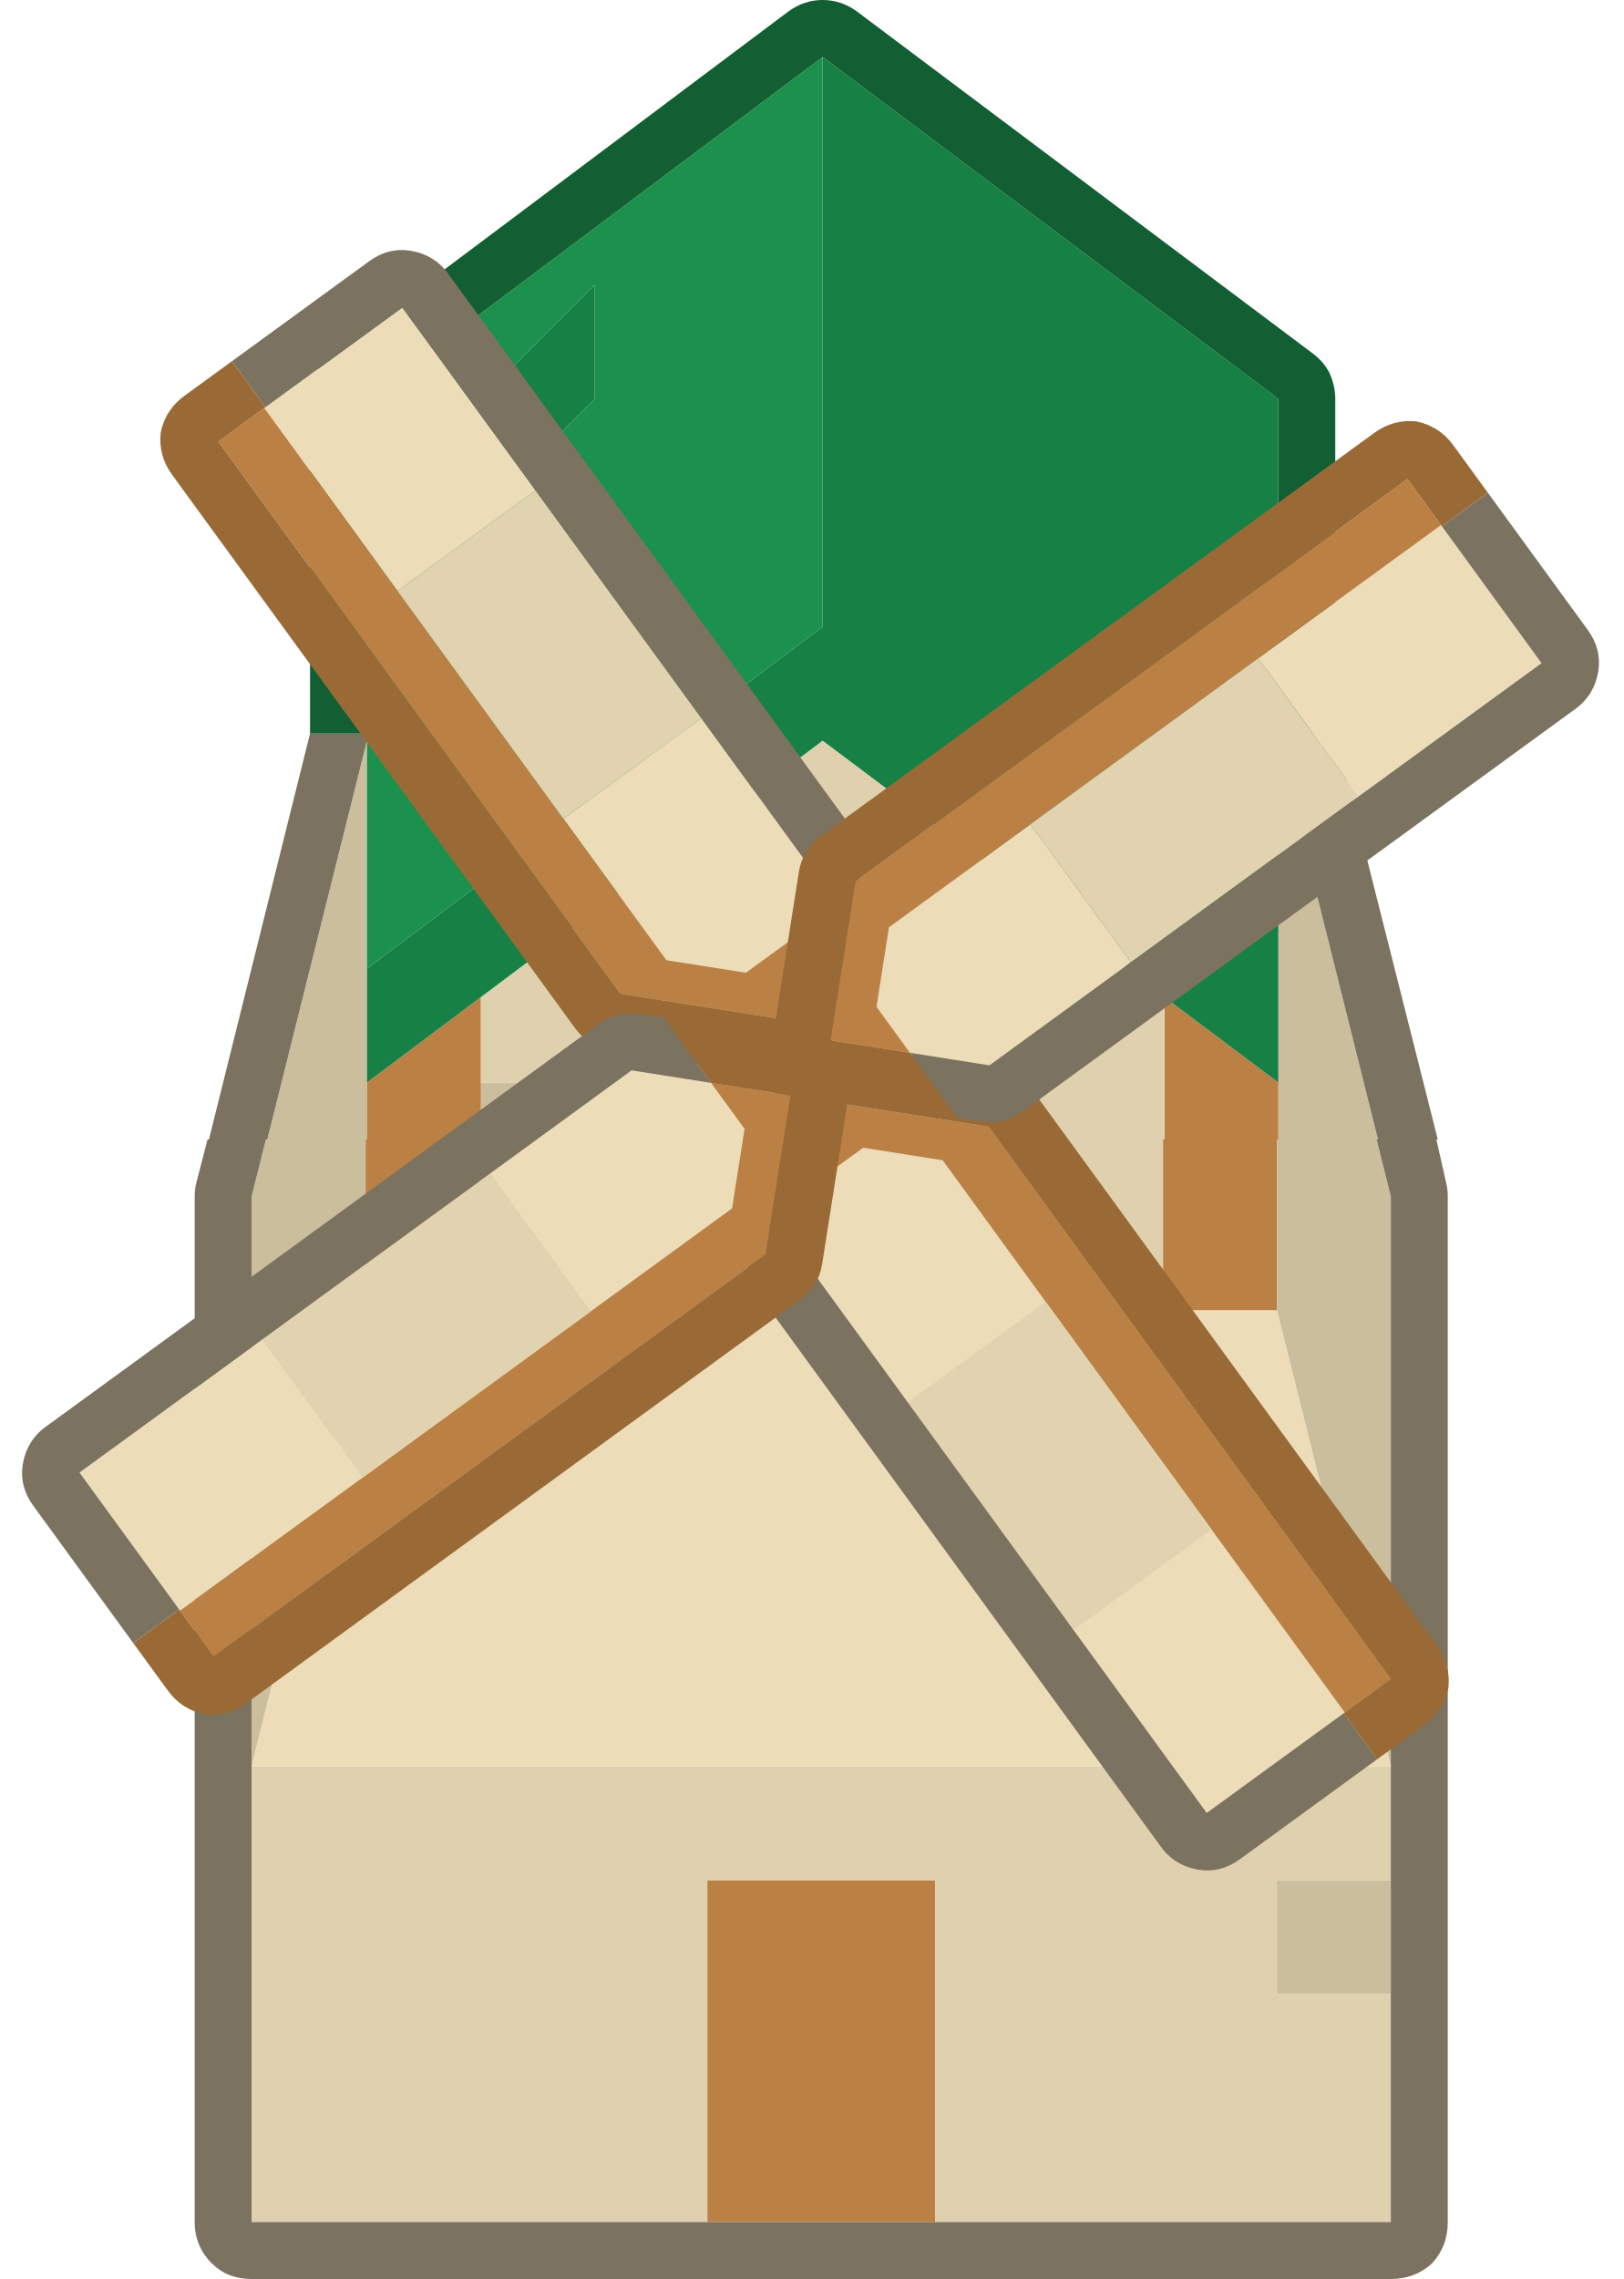
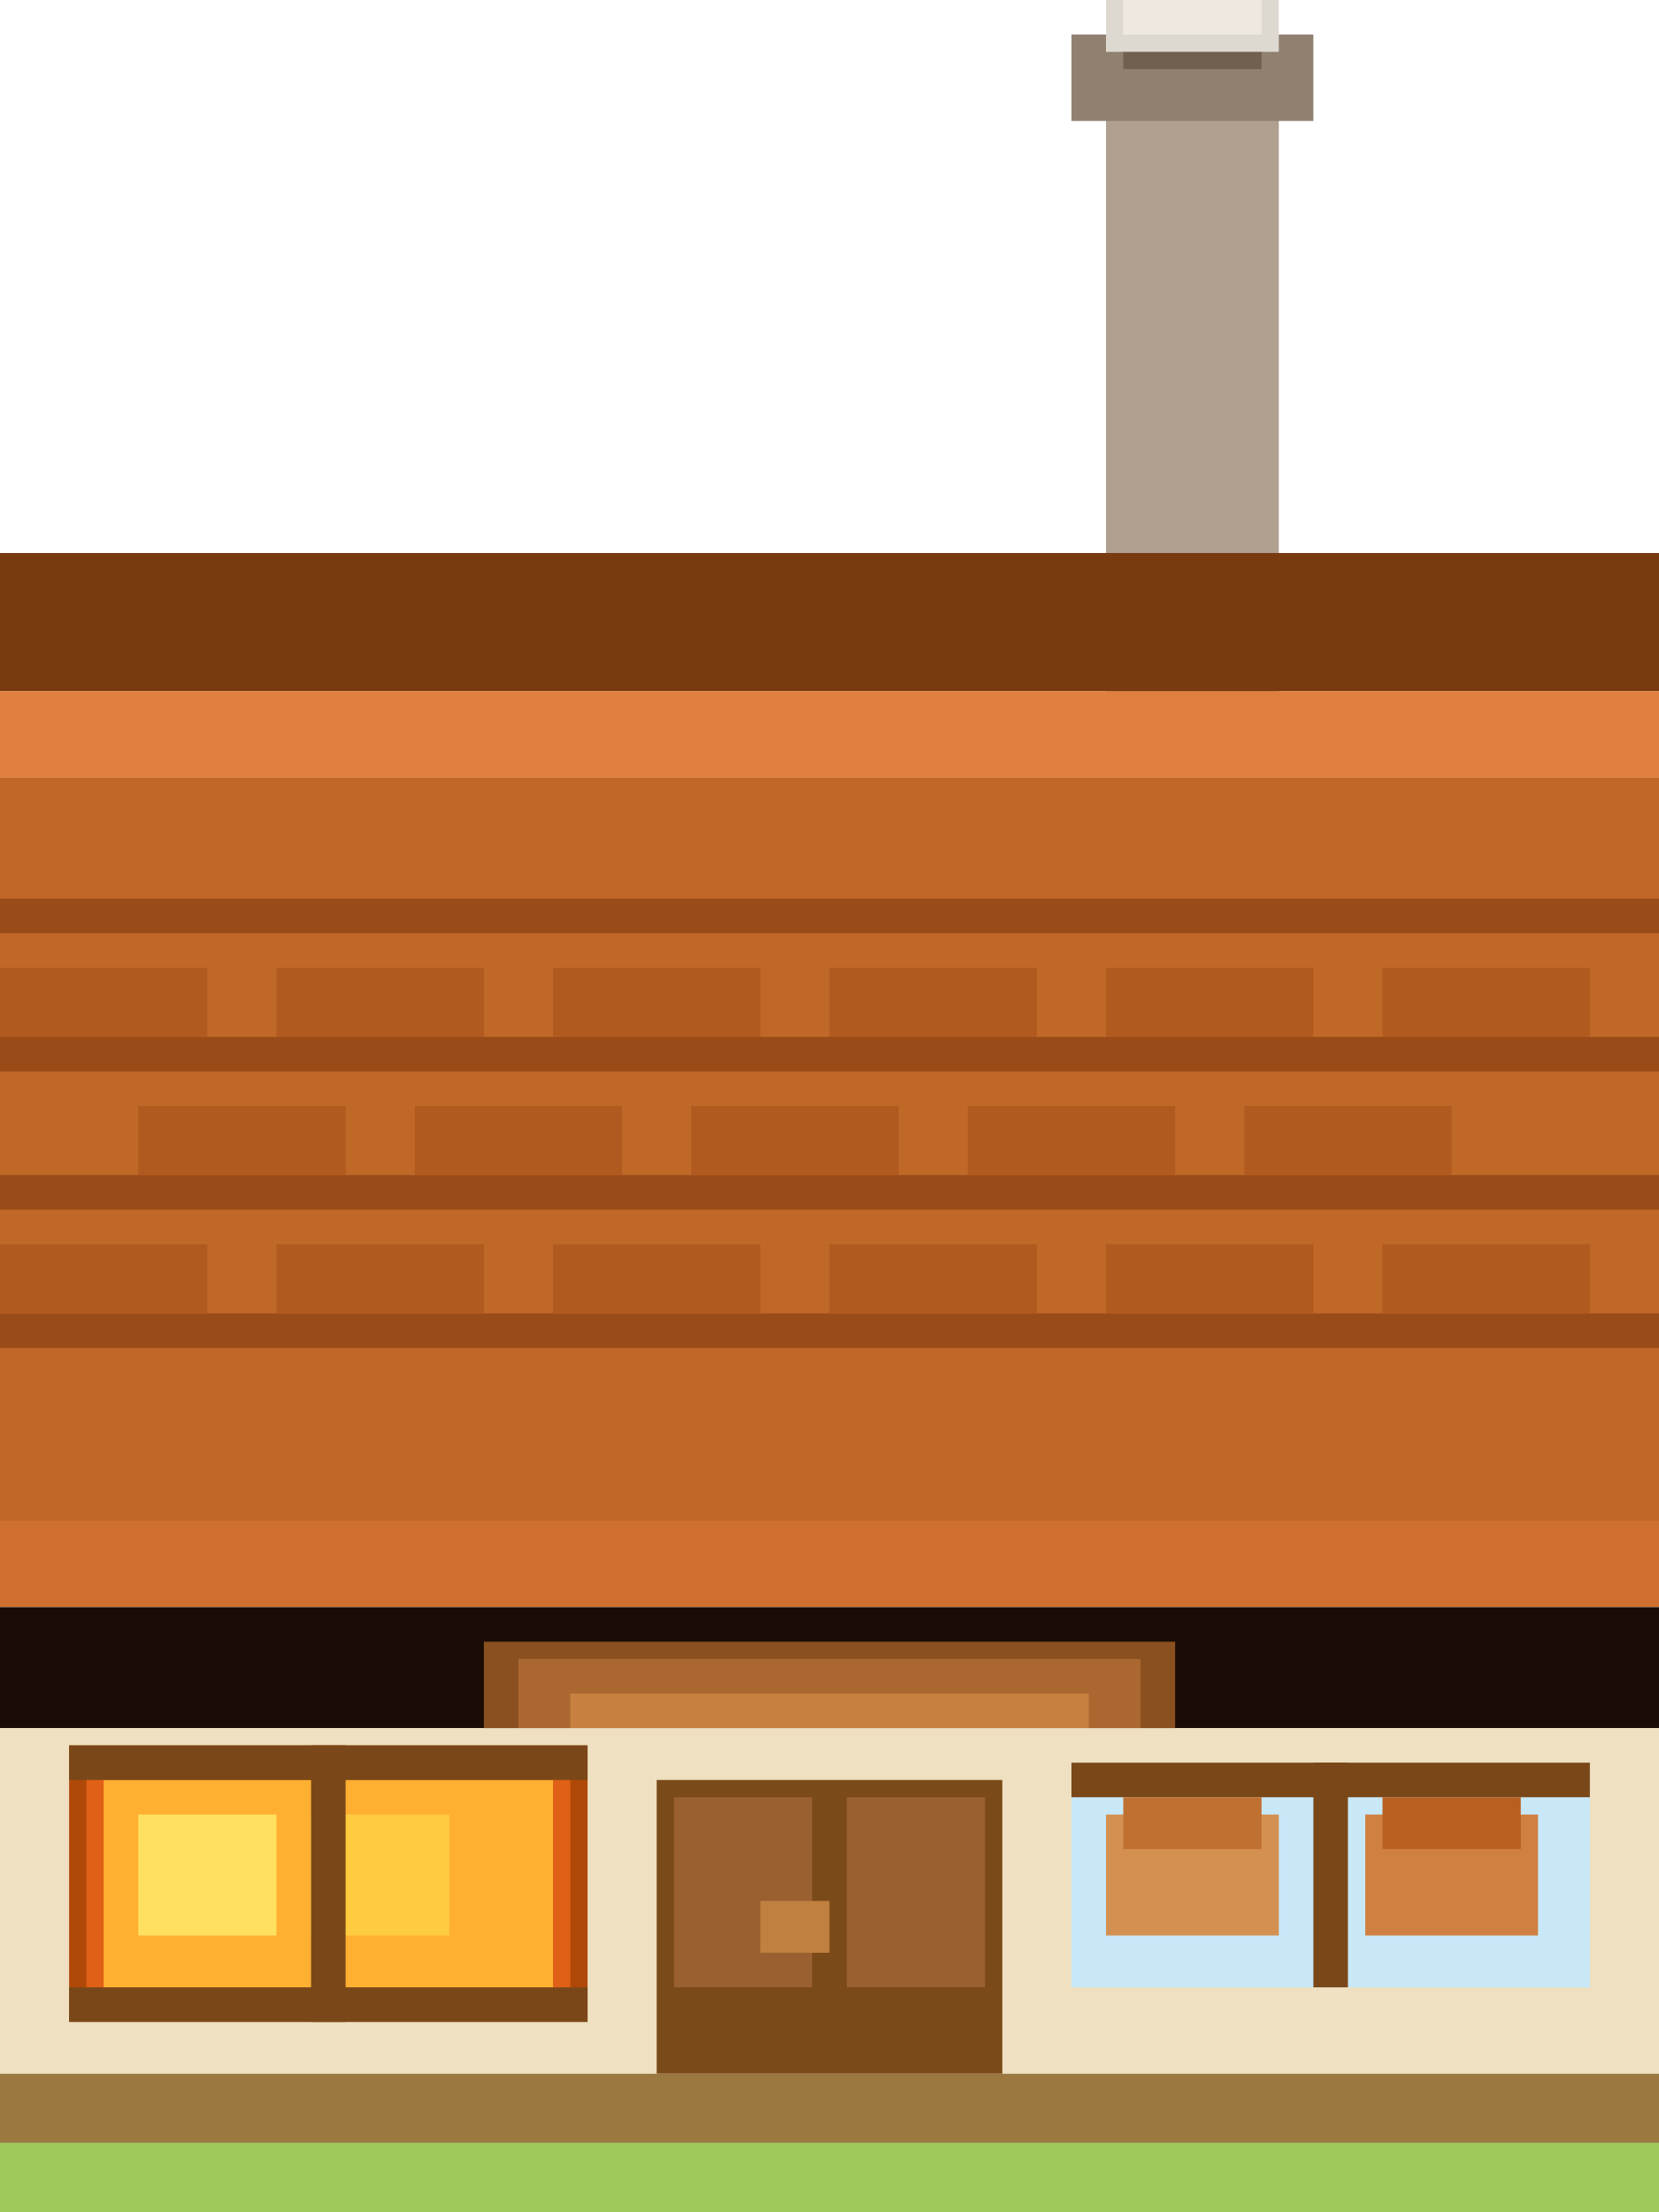
- <svg xmlns="http://www.w3.org/2000/svg" width="57" height="80" viewBox="0 0 57 80" fill="none">
-   <path d="M44.886 38V40H48.386L44.886 26V38ZM16.886 38V40H20.886V38H16.886ZM12.886 34V26L9.386 40H12.886V38V34Z" fill="#CBBE9D" />
-   <path d="M40.886 40H44.886V38L40.886 35V40ZM12.886 38V40H16.886V38V35L12.886 38Z" fill="#BB8044" />
-   <path d="M44.886 25.75V26L48.386 40H50.486L46.886 25.75H44.886ZM12.886 26V25.75H10.886L7.336 40H9.386L12.886 26Z" fill="#7B7360" />
-   <path d="M20.886 38V40H40.886V35L28.886 26L16.886 35V38H20.886Z" fill="#E0D1AE" />
-   <path d="M28.886 2V22L12.886 34V38L16.886 35L28.886 26L40.886 35L44.886 38V26V25.75V14L28.886 2ZM20.886 14V10L16.886 14V18L20.886 14Z" fill="#178044" />
-   <path d="M28.886 22V2L12.886 14V25.75V26V34L28.886 22ZM20.886 10V14L16.886 18V14L20.886 10Z" fill="#1B914D" />
-   <path d="M46.686 13.1C46.553 12.833 46.353 12.6 46.086 12.4L30.086 0.4C29.72 0.133 29.32 0 28.886 0C28.453 0 28.053 0.133 27.686 0.4L11.686 12.4C11.42 12.6 11.22 12.833 11.086 13.1C10.953 13.4 10.886 13.7 10.886 14V25.75H12.886V14L28.886 2L44.886 14V25.75H46.886V14C46.886 13.7 46.82 13.4 46.686 13.1Z" fill="#115F32" />
-   <path d="M24.836 78H32.836V66H24.836V78ZM12.836 40V46H16.836V42V40H12.836ZM44.836 46V40H40.836V46H44.836Z" fill="#BB8044" />
-   <path d="M16.836 42H20.836V40H16.836V42ZM12.836 40H9.336L8.836 42V62L12.836 46V40ZM48.836 70V66H44.836V70H48.836ZM48.336 40H44.836V46L48.836 62V42L48.336 40Z" fill="#CBBE9D" />
-   <path d="M48.836 70H44.836V66H48.836V62H8.836V78H24.836V66H32.836V78H48.836V70ZM40.836 46V40H20.836V42H16.836V46H40.836Z" fill="#E0D1AE" />
-   <path d="M48.836 62L44.836 46H40.836H16.836H12.836L8.836 62H48.836Z" fill="#ECDCB8" />
-   <path d="M50.436 40H48.336L48.836 42V62V66V70V78H32.836H24.836H8.836V62V42L9.336 40H7.286L6.886 41.55C6.853 41.683 6.836 41.833 6.836 42V78C6.836 78.567 7.036 79.05 7.436 79.45C7.803 79.817 8.27 80 8.836 80H48.836C49.403 80 49.886 79.817 50.286 79.45C50.653 79.05 50.836 78.567 50.836 78V42C50.836 41.833 50.82 41.683 50.786 41.55L50.436 40Z" fill="#7B7360" />
-   <path d="M18.804 17.215L14.128 10.794L9.322 14.294L9.281 14.323L13.958 20.745L18.804 17.215ZM27.807 32.971L28.246 30.179L24.628 25.211L19.782 28.741L23.4 33.708L26.192 34.147L27.807 32.971Z" fill="#ECDCB8" />
-   <path d="M27.807 32.971L26.191 34.147L23.399 33.708L19.782 28.741L13.958 20.745L9.281 14.323L7.666 15.5L21.784 34.885L27.368 35.763L27.807 32.971Z" fill="#BB8044" />
-   <path d="M24.628 25.211L18.804 17.215L13.958 20.745L19.782 28.741L24.628 25.211Z" fill="#E2D3B0" />
-   <path d="M30.109 31.294L27.807 32.971L27.368 35.763L21.784 34.885L7.666 15.5L9.281 14.323L9.322 14.294L8.145 12.679L6.489 13.884C6.038 14.209 5.756 14.641 5.642 15.182C5.584 15.731 5.721 16.23 6.051 16.677L20.169 36.061C20.493 36.512 20.915 36.782 21.436 36.868L27.02 37.746C27.589 37.831 28.097 37.708 28.544 37.378C28.995 37.054 29.255 36.618 29.322 36.07L30.109 31.294Z" fill="#9A6A36" />
-   <path d="M14.405 8.799C13.883 8.722 13.398 8.849 12.951 9.179L8.145 12.679L9.322 14.294L14.128 10.794L18.804 17.215L24.628 25.211L28.246 30.179L27.807 32.971L30.109 31.294L30.2 30.486C30.304 29.944 30.191 29.449 29.861 29.002L15.743 9.617C15.419 9.166 14.973 8.894 14.405 8.799Z" fill="#7B7360" />
-   <path d="M37.696 57.22L42.372 63.642L47.178 60.142L47.219 60.112L42.542 53.691L37.696 57.22ZM28.693 41.465L28.254 44.257L31.872 49.224L36.718 45.695L33.1 40.727L30.309 40.288L28.693 41.465Z" fill="#ECDCB8" />
-   <path d="M28.693 41.465L30.309 40.288L33.1 40.727L36.718 45.695L42.542 53.691L47.219 60.112L48.834 58.935L34.716 39.551L29.132 38.673L28.693 41.465Z" fill="#BB8044" />
-   <path d="M31.872 49.224L37.696 57.22L42.542 53.691L36.718 45.695L31.872 49.224Z" fill="#E2D3B0" />
-   <path d="M26.391 43.141L28.693 41.465L29.132 38.673L34.716 39.551L48.834 58.936L47.219 60.112L47.178 60.142L48.355 61.757L50.011 60.551C50.462 60.227 50.744 59.794 50.858 59.254C50.916 58.704 50.779 58.206 50.449 57.759L36.331 38.374C36.007 37.923 35.585 37.654 35.063 37.567L29.48 36.689C28.911 36.605 28.403 36.728 27.956 37.058C27.505 37.382 27.245 37.818 27.178 38.366L26.391 43.141Z" fill="#9A6A36" />
-   <path d="M42.095 65.636C42.617 65.713 43.102 65.587 43.549 65.257L48.355 61.757L47.178 60.142L42.372 63.642L37.696 57.22L31.872 49.224L28.254 44.257L28.693 41.465L26.391 43.141L26.3 43.95C26.196 44.492 26.309 44.986 26.639 45.433L40.757 64.818C41.081 65.269 41.527 65.542 42.095 65.636Z" fill="#7B7360" />
-   <path d="M47.707 27.955L54.128 23.279L50.628 18.473L50.599 18.433L44.178 23.109L47.707 27.955ZM31.951 36.958L34.743 37.397L39.711 33.779L36.181 28.933L31.214 32.551L30.775 35.343L31.951 36.958Z" fill="#ECDCB8" />
-   <path d="M31.951 36.958L30.775 35.343L31.214 32.551L36.181 28.933L44.178 23.109L50.599 18.433L49.422 16.817L30.037 30.935L29.16 36.519L31.951 36.958Z" fill="#BB8044" />
-   <path d="M39.711 33.779L47.707 27.955L44.178 23.109L36.181 28.933L39.711 33.779Z" fill="#E2D3B0" />
-   <path d="M33.628 39.26L31.952 36.958L29.16 36.519L30.038 30.935L49.422 16.817L50.599 18.433L50.628 18.473L52.244 17.296L51.038 15.641C50.714 15.189 50.281 14.907 49.74 14.793C49.191 14.736 48.693 14.872 48.246 15.202L28.861 29.32C28.41 29.644 28.141 30.067 28.054 30.588L27.176 36.171C27.092 36.74 27.214 37.248 27.544 37.696C27.868 38.147 28.305 38.406 28.852 38.473L33.628 39.26Z" fill="#9A6A36" />
-   <path d="M56.123 23.557C56.2 23.034 56.074 22.549 55.744 22.102L52.244 17.296L50.628 18.473L54.128 23.279L47.707 27.955L39.711 33.779L34.743 37.397L31.952 36.958L33.628 39.26L34.436 39.351C34.978 39.455 35.473 39.342 35.92 39.012L55.305 24.894C55.756 24.57 56.029 24.124 56.123 23.557Z" fill="#7B7360" />
-   <path d="M9.213 47.015L2.792 51.691L6.292 56.497L6.322 56.538L12.743 51.861L9.213 47.015ZM24.969 38.012L22.177 37.573L17.21 41.191L20.739 46.037L25.706 42.42L26.145 39.628L24.969 38.012Z" fill="#ECDCB8" />
-   <path d="M24.969 38.012L26.145 39.628L25.706 42.42L20.739 46.037L12.743 51.861L6.322 56.538L7.498 58.153L26.883 44.035L27.761 38.451L24.969 38.012Z" fill="#BB8044" />
-   <path d="M17.209 41.191L9.213 47.015L12.743 51.861L20.739 46.037L17.209 41.191Z" fill="#E2D3B0" />
-   <path d="M23.292 35.71L24.969 38.012L27.761 38.451L26.883 44.035L7.498 58.153L6.322 56.538L6.292 56.497L4.677 57.674L5.883 59.33C6.207 59.781 6.639 60.063 7.18 60.177C7.729 60.235 8.228 60.099 8.675 59.769L28.059 45.65C28.511 45.326 28.78 44.904 28.867 44.383L29.744 38.799C29.829 38.23 29.706 37.722 29.376 37.275C29.052 36.824 28.616 36.564 28.068 36.497L23.292 35.71Z" fill="#9A6A36" />
-   <path d="M0.797 51.414C0.72 51.936 0.847 52.421 1.177 52.868L4.677 57.674L6.292 56.497L2.792 51.691L9.213 47.015L17.21 41.191L22.177 37.573L24.969 38.012L23.292 35.71L22.484 35.619C21.942 35.515 21.447 35.628 21 35.958L1.616 50.076C1.164 50.4 0.892 50.846 0.797 51.414Z" fill="#7B7360" />
+ <svg xmlns="http://www.w3.org/2000/svg" width="96" height="128" viewBox="0 0 96 128" fill="none">
+   <rect x="64" y="2" width="10" height="40" fill="#B0A090" />
+   <rect x="62" y="2" width="14" height="5" fill="#908070" />
+   <rect x="65" y="0" width="8" height="4" fill="#706050" />
+   <rect x="64" y="0" width="10" height="3" fill="#DDD8D0" />
+   <rect x="65" y="0" width="8" height="2" fill="#EEE8E0" />
+   <rect x="0" y="32" width="96" height="8" fill="#7A3A10" />
+   <rect x="0" y="40" width="96" height="5" fill="#E08040" />
+   <rect x="0" y="45" width="96" height="44" fill="#C06828" />
+   <rect x="0" y="52" width="96" height="2" fill="#9A4C18" />
+   <rect x="0" y="60" width="96" height="2" fill="#9A4C18" />
+   <rect x="0" y="68" width="96" height="2" fill="#9A4C18" />
+   <rect x="0" y="76" width="96" height="2" fill="#9A4C18" />
+   <rect x="0" y="56" width="12" height="4" fill="#B05A20" />
+   <rect x="16" y="56" width="12" height="4" fill="#B05A20" />
+   <rect x="32" y="56" width="12" height="4" fill="#B05A20" />
+   <rect x="48" y="56" width="12" height="4" fill="#B05A20" />
+   <rect x="64" y="56" width="12" height="4" fill="#B05A20" />
+   <rect x="80" y="56" width="12" height="4" fill="#B05A20" />
+   <rect x="8" y="64" width="12" height="4" fill="#B05A20" />
+   <rect x="24" y="64" width="12" height="4" fill="#B05A20" />
+   <rect x="40" y="64" width="12" height="4" fill="#B05A20" />
+   <rect x="56" y="64" width="12" height="4" fill="#B05A20" />
+   <rect x="72" y="64" width="12" height="4" fill="#B05A20" />
+   <rect x="0" y="72" width="12" height="4" fill="#B05A20" />
+   <rect x="16" y="72" width="12" height="4" fill="#B05A20" />
+   <rect x="32" y="72" width="12" height="4" fill="#B05A20" />
+   <rect x="48" y="72" width="12" height="4" fill="#B05A20" />
+   <rect x="64" y="72" width="12" height="4" fill="#B05A20" />
+   <rect x="80" y="72" width="12" height="4" fill="#B05A20" />
+   <rect x="0" y="88" width="96" height="5" fill="#D07030" />
+   <rect x="0" y="93" width="96" height="7" fill="#1A0C04" />
+   <rect x="28" y="95" width="40" height="8" fill="#8A5020" />
+   <rect x="30" y="96" width="36" height="6" fill="#AA6830" />
+   <rect x="33" y="98" width="30" height="2" fill="#C88040" />
+   <rect x="0" y="100" width="96" height="20" fill="#EEE0C0" />
+   <rect x="4" y="101" width="30" height="16" fill="#B04808" />
+   <rect x="5" y="102" width="28" height="14" fill="#E06018" />
+   <rect x="6" y="103" width="26" height="12" fill="#FFB030" />
+   <rect x="8" y="105" width="8" height="7" fill="#FFE060" />
+   <rect x="18" y="105" width="8" height="7" fill="#FFCC40" />
+   <rect x="4" y="101" width="30" height="2" fill="#7A4818" />
+   <rect x="4" y="115" width="30" height="2" fill="#7A4818" />
+   <rect x="18" y="101" width="2" height="16" fill="#7A4818" />
+   <rect x="38" y="103" width="20" height="17" fill="#7A4A18" />
+   <rect x="39" y="104" width="8" height="11" fill="#9A6030" />
+   <rect x="49" y="104" width="8" height="11" fill="#9A6030" />
+   <rect x="44" y="110" width="4" height="3" fill="#C08040" />
+   <rect x="62" y="102" width="30" height="13" fill="#C8E8F8" />
+   <rect x="62" y="102" width="30" height="2" fill="#7A4818" />
+   <rect x="76" y="102" width="2" height="13" fill="#7A4818" />
+   <rect x="64" y="105" width="10" height="7" fill="#D49050" />
+   <rect x="65" y="104" width="8" height="3" fill="#C07030" />
+   <rect x="79" y="105" width="10" height="7" fill="#D08040" />
+   <rect x="80" y="104" width="8" height="3" fill="#B86020" />
+   <rect x="0" y="120" width="96" height="4" fill="#9A7840" />
+   <rect x="0" y="124" width="96" height="4" fill="#9EC85A" />
</svg>
